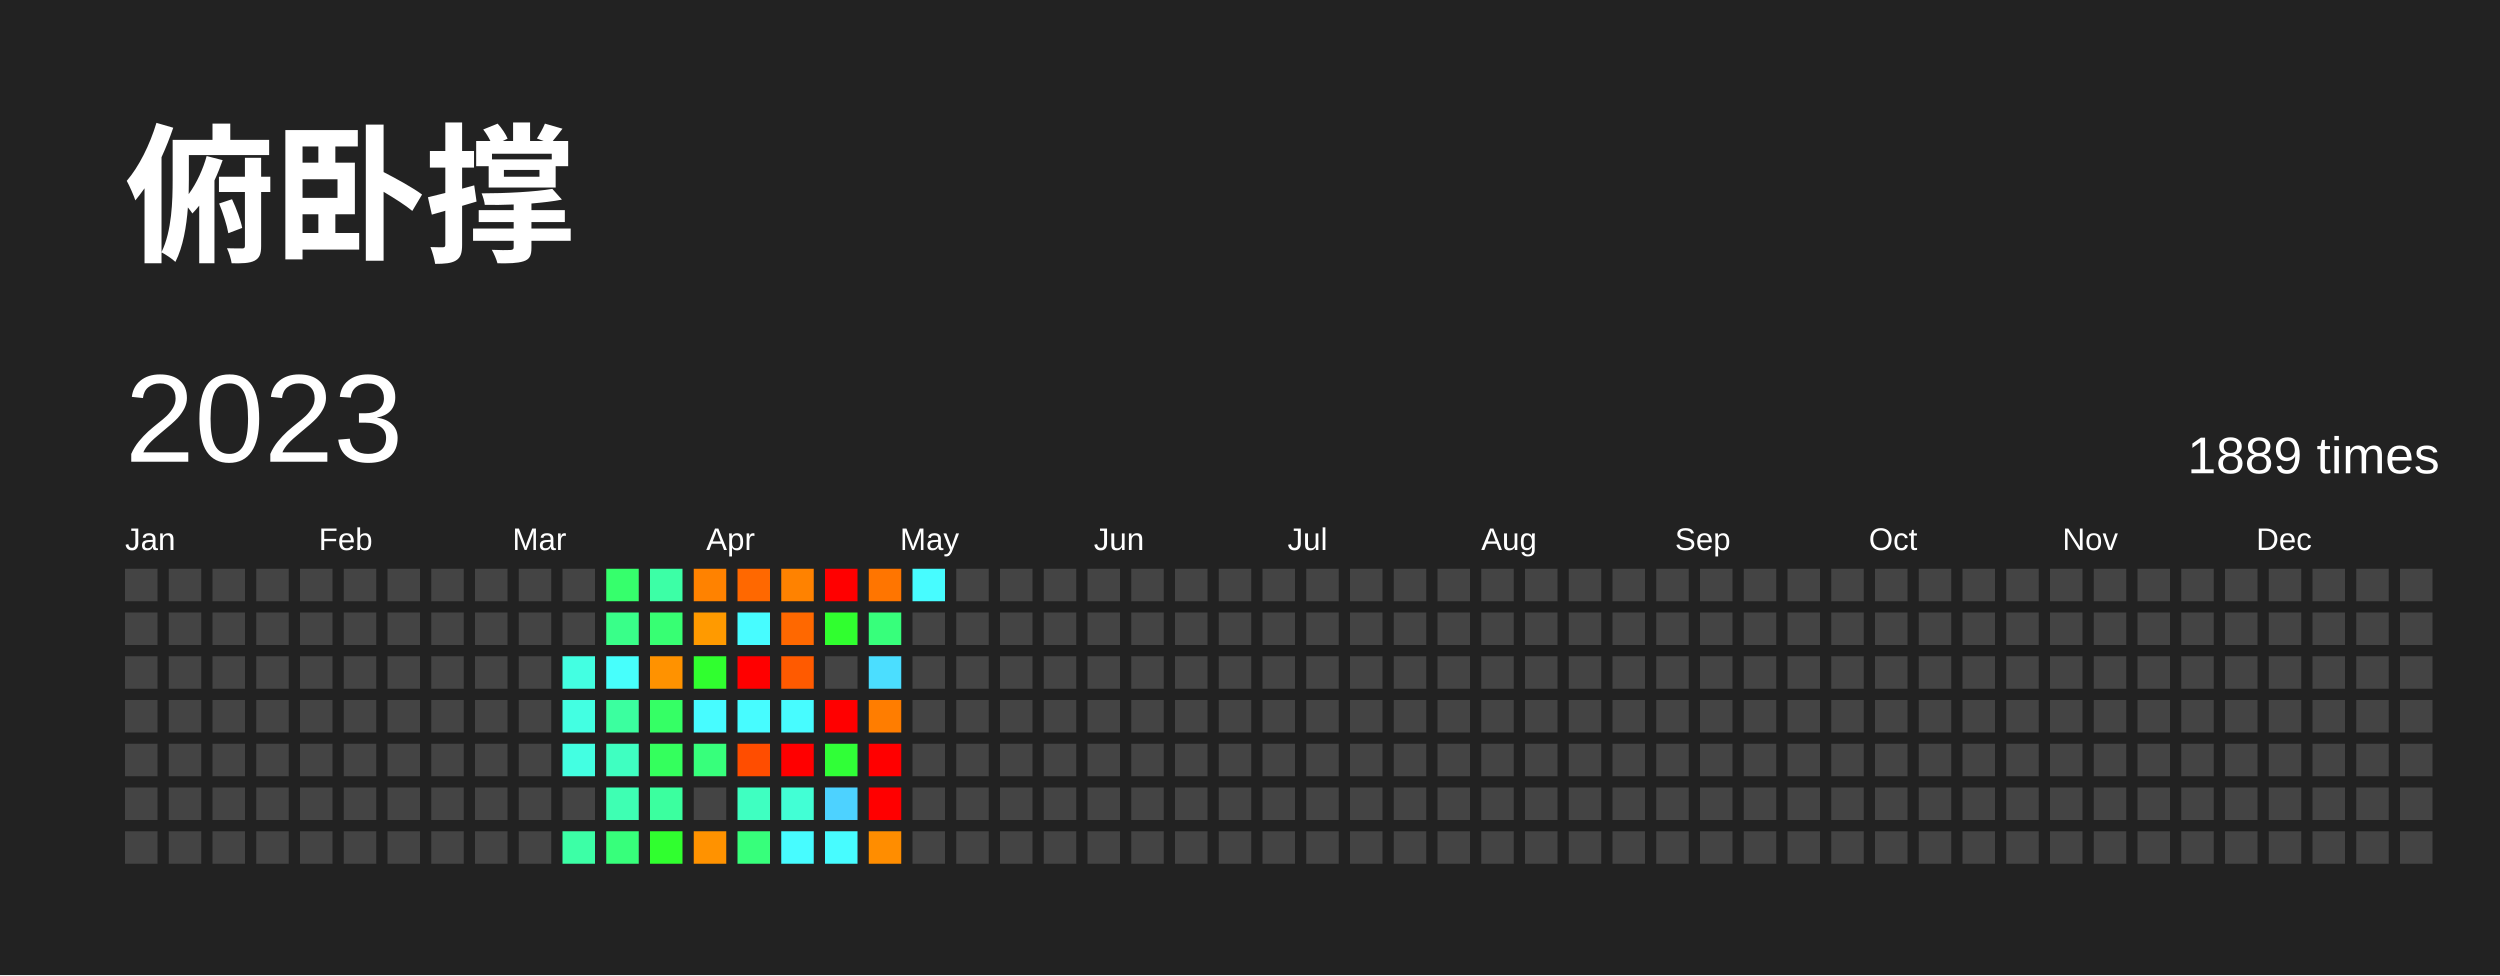
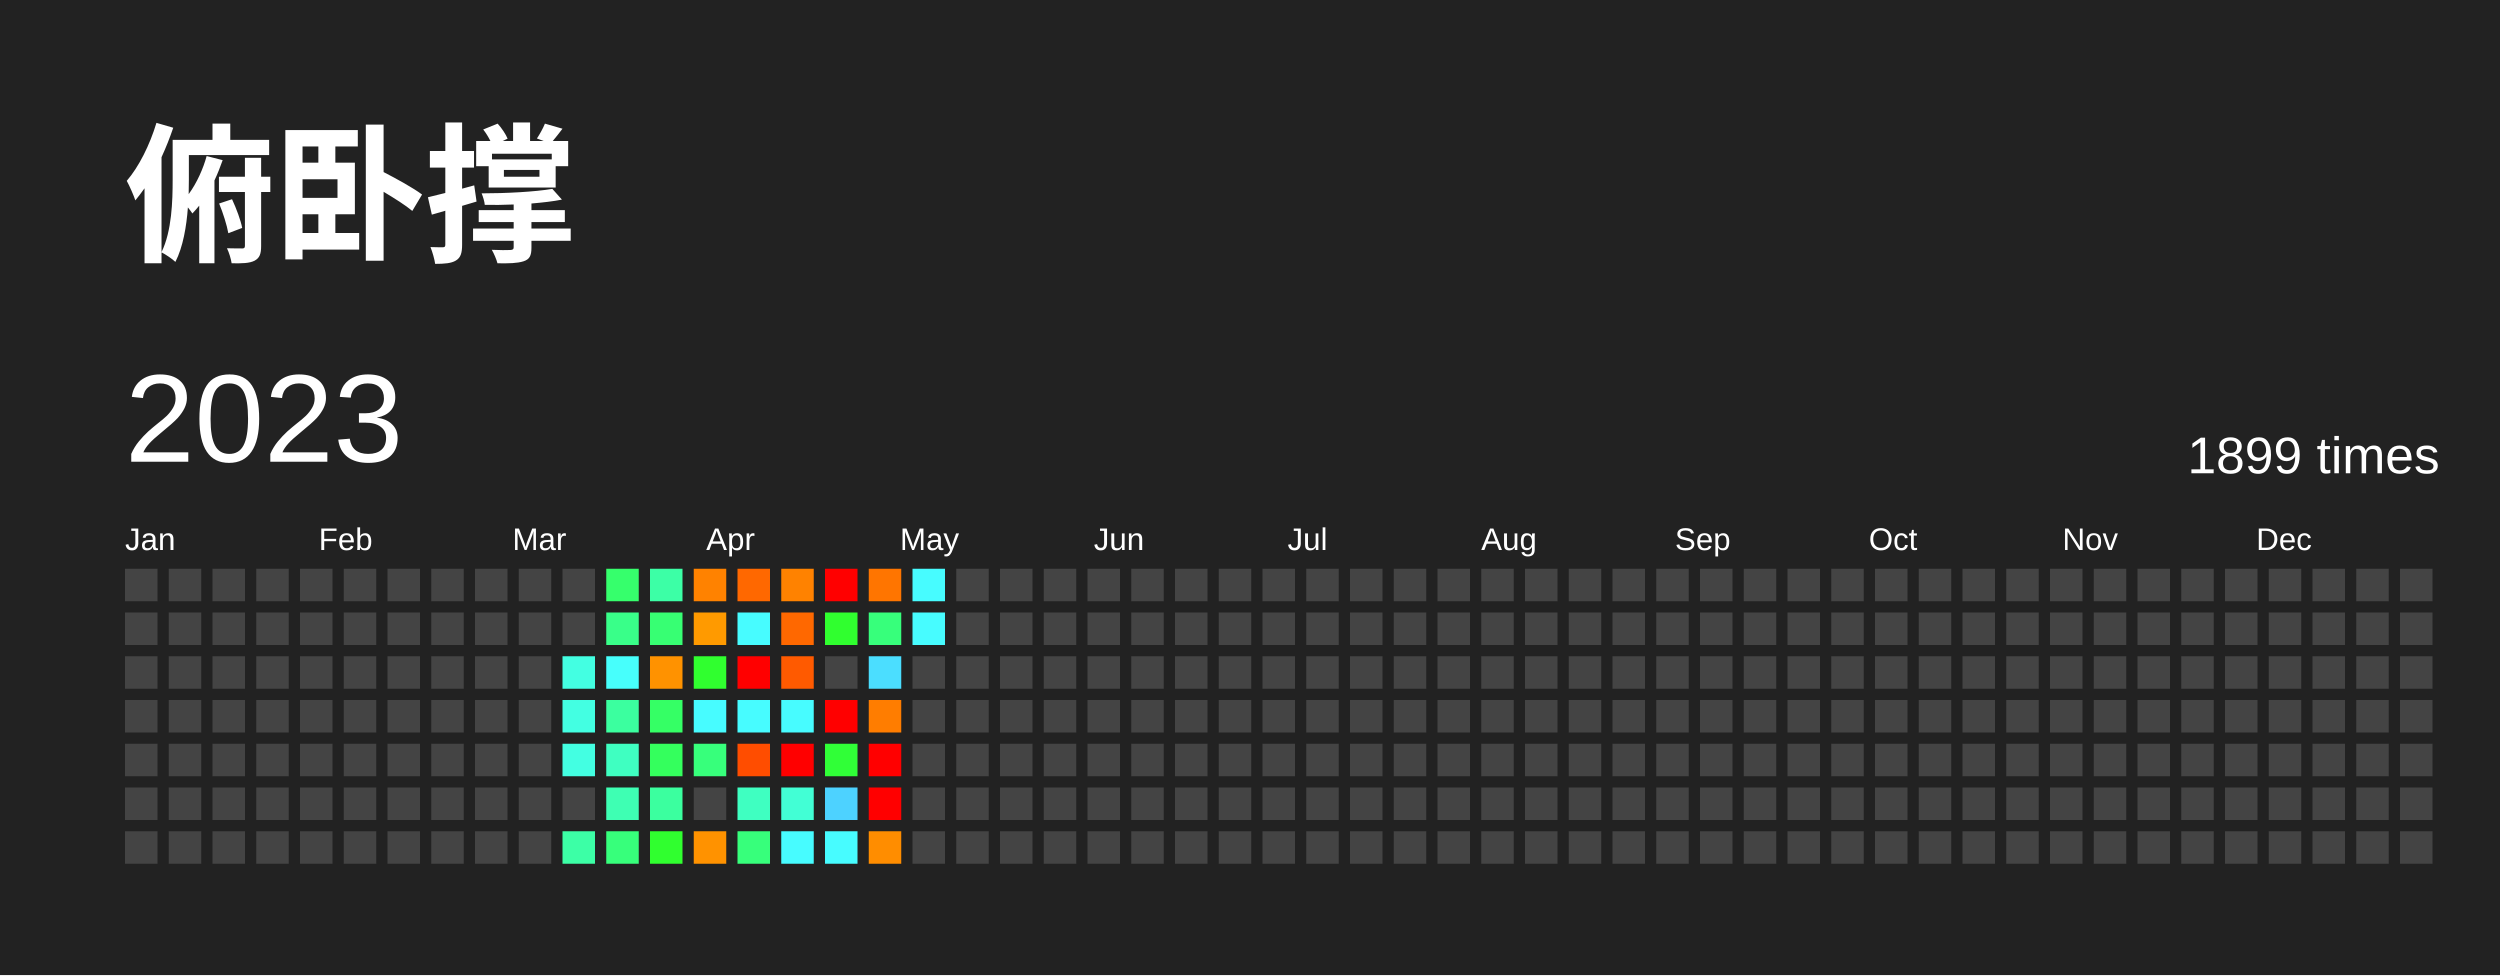
<svg xmlns="http://www.w3.org/2000/svg" baseProfile="full" height="78mm" version="1.1" viewBox="0,0,200,78" width="200mm">
  <defs />
  <rect fill="#222222" height="78" width="200" x="0" y="0" />
  <text fill="#FFFFFF" style="font-size:12px; font-family:Arial; font-weight:bold;" x="10" y="20">俯卧撑</text>
  <text dominant-baseline="hanging" fill="#FFFFFF" style="font-size:10.0px; font-family:Arial;" x="10" y="30">2023</text>
-   <text dominant-baseline="hanging" fill="#FFFFFF" style="font-size:4.125px; font-family:Arial;" x="175" y="35">1889 times</text>
+   <text dominant-baseline="hanging" fill="#FFFFFF" style="font-size:4.125px; font-family:Arial;" x="175" y="35">1899 times</text>
  <text fill="#FFFFFF" style="font-size:2.5px; font-family:Arial" x="10.0" y="44">Jan</text>
  <text fill="#FFFFFF" style="font-size:2.5px; font-family:Arial" x="25.5" y="44">Feb</text>
  <text fill="#FFFFFF" style="font-size:2.5px; font-family:Arial" x="41.0" y="44">Mar</text>
  <text fill="#FFFFFF" style="font-size:2.5px; font-family:Arial" x="56.5" y="44">Apr</text>
  <text fill="#FFFFFF" style="font-size:2.5px; font-family:Arial" x="72.0" y="44">May</text>
  <text fill="#FFFFFF" style="font-size:2.5px; font-family:Arial" x="87.5" y="44">Jun</text>
  <text fill="#FFFFFF" style="font-size:2.5px; font-family:Arial" x="103.0" y="44">Jul</text>
  <text fill="#FFFFFF" style="font-size:2.5px; font-family:Arial" x="118.5" y="44">Aug</text>
  <text fill="#FFFFFF" style="font-size:2.5px; font-family:Arial" x="134.0" y="44">Sep</text>
  <text fill="#FFFFFF" style="font-size:2.5px; font-family:Arial" x="149.5" y="44">Oct</text>
  <text fill="#FFFFFF" style="font-size:2.5px; font-family:Arial" x="165.0" y="44">Nov</text>
  <text fill="#FFFFFF" style="font-size:2.5px; font-family:Arial" x="180.5" y="44">Dec</text>
  <rect fill="#444444" height="2.6" width="2.6" x="10.0" y="45.5" />
  <rect fill="#444444" height="2.6" width="2.6" x="10.0" y="49.0" />
  <rect fill="#444444" height="2.6" width="2.6" x="10.0" y="52.5" />
  <rect fill="#444444" height="2.6" width="2.6" x="10.0" y="56.0" />
  <rect fill="#444444" height="2.6" width="2.6" x="10.0" y="59.5" />
  <rect fill="#444444" height="2.6" width="2.6" x="10.0" y="63.0" />
  <rect fill="#444444" height="2.6" width="2.6" x="10.0" y="66.5" />
  <rect fill="#444444" height="2.6" width="2.6" x="13.5" y="45.5" />
  <rect fill="#444444" height="2.6" width="2.6" x="13.5" y="49.0" />
  <rect fill="#444444" height="2.6" width="2.6" x="13.5" y="52.5" />
  <rect fill="#444444" height="2.6" width="2.6" x="13.5" y="56.0" />
  <rect fill="#444444" height="2.6" width="2.6" x="13.5" y="59.5" />
  <rect fill="#444444" height="2.6" width="2.6" x="13.5" y="63.0" />
  <rect fill="#444444" height="2.6" width="2.6" x="13.5" y="66.5" />
  <rect fill="#444444" height="2.6" width="2.6" x="17.0" y="45.5" />
  <rect fill="#444444" height="2.6" width="2.6" x="17.0" y="49.0" />
  <rect fill="#444444" height="2.6" width="2.6" x="17.0" y="52.5" />
  <rect fill="#444444" height="2.6" width="2.6" x="17.0" y="56.0" />
  <rect fill="#444444" height="2.6" width="2.6" x="17.0" y="59.5" />
  <rect fill="#444444" height="2.6" width="2.6" x="17.0" y="63.0" />
  <rect fill="#444444" height="2.6" width="2.6" x="17.0" y="66.5" />
  <rect fill="#444444" height="2.6" width="2.6" x="20.5" y="45.5" />
  <rect fill="#444444" height="2.6" width="2.6" x="20.5" y="49.0" />
  <rect fill="#444444" height="2.6" width="2.6" x="20.5" y="52.5" />
  <rect fill="#444444" height="2.6" width="2.6" x="20.5" y="56.0" />
  <rect fill="#444444" height="2.6" width="2.6" x="20.5" y="59.5" />
  <rect fill="#444444" height="2.6" width="2.6" x="20.5" y="63.0" />
  <rect fill="#444444" height="2.6" width="2.6" x="20.5" y="66.5" />
  <rect fill="#444444" height="2.6" width="2.6" x="24.0" y="45.5" />
  <rect fill="#444444" height="2.6" width="2.6" x="24.0" y="49.0" />
  <rect fill="#444444" height="2.6" width="2.6" x="24.0" y="52.5" />
  <rect fill="#444444" height="2.6" width="2.6" x="24.0" y="56.0" />
  <rect fill="#444444" height="2.6" width="2.6" x="24.0" y="59.5" />
  <rect fill="#444444" height="2.6" width="2.6" x="24.0" y="63.0" />
  <rect fill="#444444" height="2.6" width="2.6" x="24.0" y="66.5" />
  <rect fill="#444444" height="2.6" width="2.6" x="27.5" y="45.5" />
  <rect fill="#444444" height="2.6" width="2.6" x="27.5" y="49.0" />
  <rect fill="#444444" height="2.6" width="2.6" x="27.5" y="52.5" />
  <rect fill="#444444" height="2.6" width="2.6" x="27.5" y="56.0" />
  <rect fill="#444444" height="2.6" width="2.6" x="27.5" y="59.5" />
  <rect fill="#444444" height="2.6" width="2.6" x="27.5" y="63.0" />
  <rect fill="#444444" height="2.6" width="2.6" x="27.5" y="66.5" />
  <rect fill="#444444" height="2.6" width="2.6" x="31.0" y="45.5" />
  <rect fill="#444444" height="2.6" width="2.6" x="31.0" y="49.0" />
  <rect fill="#444444" height="2.6" width="2.6" x="31.0" y="52.5" />
  <rect fill="#444444" height="2.6" width="2.6" x="31.0" y="56.0" />
  <rect fill="#444444" height="2.6" width="2.6" x="31.0" y="59.5" />
  <rect fill="#444444" height="2.6" width="2.6" x="31.0" y="63.0" />
  <rect fill="#444444" height="2.6" width="2.6" x="31.0" y="66.5" />
  <rect fill="#444444" height="2.6" width="2.6" x="34.5" y="45.5" />
  <rect fill="#444444" height="2.6" width="2.6" x="34.5" y="49.0" />
  <rect fill="#444444" height="2.6" width="2.6" x="34.5" y="52.5" />
  <rect fill="#444444" height="2.6" width="2.6" x="34.5" y="56.0" />
  <rect fill="#444444" height="2.6" width="2.6" x="34.5" y="59.5" />
  <rect fill="#444444" height="2.6" width="2.6" x="34.5" y="63.0" />
  <rect fill="#444444" height="2.6" width="2.6" x="34.5" y="66.5" />
  <rect fill="#444444" height="2.6" width="2.6" x="38.0" y="45.5" />
  <rect fill="#444444" height="2.6" width="2.6" x="38.0" y="49.0" />
  <rect fill="#444444" height="2.6" width="2.6" x="38.0" y="52.5" />
  <rect fill="#444444" height="2.6" width="2.6" x="38.0" y="56.0" />
  <rect fill="#444444" height="2.6" width="2.6" x="38.0" y="59.5" />
  <rect fill="#444444" height="2.6" width="2.6" x="38.0" y="63.0" />
  <rect fill="#444444" height="2.6" width="2.6" x="38.0" y="66.5" />
  <rect fill="#444444" height="2.6" width="2.6" x="41.5" y="45.5" />
  <rect fill="#444444" height="2.6" width="2.6" x="41.5" y="49.0" />
  <rect fill="#444444" height="2.6" width="2.6" x="41.5" y="52.5" />
  <rect fill="#444444" height="2.6" width="2.6" x="41.5" y="56.0" />
  <rect fill="#444444" height="2.6" width="2.6" x="41.5" y="59.5" />
  <rect fill="#444444" height="2.6" width="2.6" x="41.5" y="63.0" />
  <rect fill="#444444" height="2.6" width="2.6" x="41.5" y="66.5" />
  <rect fill="#444444" height="2.6" width="2.6" x="45.0" y="45.5" />
  <rect fill="#444444" height="2.6" width="2.6" x="45.0" y="49.0" />
  <rect fill="#43ffe2" height="2.6" width="2.6" x="45.0" y="52.5" />
  <rect fill="#43ffe2" height="2.6" width="2.6" x="45.0" y="56.0" />
  <rect fill="#43ffe2" height="2.6" width="2.6" x="45.0" y="59.5" />
  <rect fill="#444444" height="2.6" width="2.6" x="45.0" y="63.0" />
  <rect fill="#3cffa6" height="2.6" width="2.6" x="45.0" y="66.5" />
  <rect fill="#36ff6c" height="2.6" width="2.6" x="48.5" y="45.5" />
  <rect fill="#39ff89" height="2.6" width="2.6" x="48.5" y="49.0" />
  <rect fill="#47fffc" height="2.6" width="2.6" x="48.5" y="52.5" />
  <rect fill="#3bff9f" height="2.6" width="2.6" x="48.5" y="56.0" />
  <rect fill="#3fffc1" height="2.6" width="2.6" x="48.5" y="59.5" />
  <rect fill="#3effb3" height="2.6" width="2.6" x="48.5" y="63.0" />
  <rect fill="#37ff7b" height="2.6" width="2.6" x="48.5" y="66.5" />
  <rect fill="#3cffa6" height="2.6" width="2.6" x="52.0" y="45.5" />
  <rect fill="#37ff73" height="2.6" width="2.6" x="52.0" y="49.0" />
  <rect fill="#ff9200" height="2.6" width="2.6" x="52.0" y="52.5" />
  <rect fill="#35ff65" height="2.6" width="2.6" x="52.0" y="56.0" />
  <rect fill="#34ff5d" height="2.6" width="2.6" x="52.0" y="59.5" />
  <rect fill="#3bff9f" height="2.6" width="2.6" x="52.0" y="63.0" />
  <rect fill="#30ff2f" height="2.6" width="2.6" x="52.0" y="66.5" />
  <rect fill="#ff8200" height="2.6" width="2.6" x="55.5" y="45.5" />
  <rect fill="#ff9a00" height="2.6" width="2.6" x="55.5" y="49.0" />
  <rect fill="#30ff2f" height="2.6" width="2.6" x="55.5" y="52.5" />
  <rect fill="#47fcff" height="2.6" width="2.6" x="55.5" y="56.0" />
  <rect fill="#37ff7b" height="2.6" width="2.6" x="55.5" y="59.5" />
  <rect fill="#444444" height="2.6" width="2.6" x="55.5" y="63.0" />
  <rect fill="#ff9200" height="2.6" width="2.6" x="55.5" y="66.5" />
  <rect fill="#ff6800" height="2.6" width="2.6" x="59.0" y="45.5" />
  <rect fill="#47fcff" height="2.6" width="2.6" x="59.0" y="49.0" />
  <rect fill="red" height="2.6" width="2.6" x="59.0" y="52.5" />
  <rect fill="#47fcff" height="2.6" width="2.6" x="59.0" y="56.0" />
  <rect fill="#ff4d00" height="2.6" width="2.6" x="59.0" y="59.5" />
  <rect fill="#3fffc1" height="2.6" width="2.6" x="59.0" y="63.0" />
  <rect fill="#37ff7b" height="2.6" width="2.6" x="59.0" y="66.5" />
  <rect fill="#ff8200" height="2.6" width="2.6" x="62.5" y="45.5" />
  <rect fill="#ff6800" height="2.6" width="2.6" x="62.5" y="49.0" />
  <rect fill="#ff5a00" height="2.6" width="2.6" x="62.5" y="52.5" />
  <rect fill="#47fcff" height="2.6" width="2.6" x="62.5" y="56.0" />
  <rect fill="red" height="2.6" width="2.6" x="62.5" y="59.5" />
  <rect fill="#42ffd5" height="2.6" width="2.6" x="62.5" y="63.0" />
  <rect fill="#47fcff" height="2.6" width="2.6" x="62.5" y="66.5" />
  <rect fill="red" height="2.6" width="2.6" x="66.0" y="45.5" />
  <rect fill="#30ff2f" height="2.6" width="2.6" x="66.0" y="49.0" />
  <rect fill="#444444" height="2.6" width="2.6" x="66.0" y="52.5" />
  <rect fill="red" height="2.6" width="2.6" x="66.0" y="56.0" />
  <rect fill="#30ff37" height="2.6" width="2.6" x="66.0" y="59.5" />
  <rect fill="#4dd2ff" height="2.6" width="2.6" x="66.0" y="63.0" />
  <rect fill="#47fcff" height="2.6" width="2.6" x="66.0" y="66.5" />
  <rect fill="#ff7500" height="2.6" width="2.6" x="69.5" y="45.5" />
  <rect fill="#37ff7b" height="2.6" width="2.6" x="69.5" y="49.0" />
  <rect fill="#4bdeff" height="2.6" width="2.6" x="69.5" y="52.5" />
  <rect fill="#ff7d00" height="2.6" width="2.6" x="69.5" y="56.0" />
  <rect fill="red" height="2.6" width="2.6" x="69.5" y="59.5" />
  <rect fill="red" height="2.6" width="2.6" x="69.5" y="63.0" />
  <rect fill="#ff8d00" height="2.6" width="2.6" x="69.5" y="66.5" />
  <rect fill="#47fcff" height="2.6" width="2.6" x="73.0" y="45.5" />
-   <rect fill="#444444" height="2.6" width="2.6" x="73.0" y="49.0" />
+   <rect fill="#47fcff" height="2.6" width="2.6" x="73.0" y="49.0" />
  <rect fill="#444444" height="2.6" width="2.6" x="73.0" y="52.5" />
  <rect fill="#444444" height="2.6" width="2.6" x="73.0" y="56.0" />
  <rect fill="#444444" height="2.6" width="2.6" x="73.0" y="59.5" />
  <rect fill="#444444" height="2.6" width="2.6" x="73.0" y="63.0" />
  <rect fill="#444444" height="2.6" width="2.6" x="73.0" y="66.5" />
  <rect fill="#444444" height="2.6" width="2.6" x="76.5" y="45.5" />
  <rect fill="#444444" height="2.6" width="2.6" x="76.5" y="49.0" />
  <rect fill="#444444" height="2.6" width="2.6" x="76.5" y="52.5" />
  <rect fill="#444444" height="2.6" width="2.6" x="76.5" y="56.0" />
  <rect fill="#444444" height="2.6" width="2.6" x="76.5" y="59.5" />
  <rect fill="#444444" height="2.6" width="2.6" x="76.5" y="63.0" />
  <rect fill="#444444" height="2.6" width="2.6" x="76.5" y="66.5" />
  <rect fill="#444444" height="2.6" width="2.6" x="80.0" y="45.5" />
  <rect fill="#444444" height="2.6" width="2.6" x="80.0" y="49.0" />
  <rect fill="#444444" height="2.6" width="2.6" x="80.0" y="52.5" />
  <rect fill="#444444" height="2.6" width="2.6" x="80.0" y="56.0" />
  <rect fill="#444444" height="2.6" width="2.6" x="80.0" y="59.5" />
  <rect fill="#444444" height="2.6" width="2.6" x="80.0" y="63.0" />
  <rect fill="#444444" height="2.6" width="2.6" x="80.0" y="66.5" />
  <rect fill="#444444" height="2.6" width="2.6" x="83.5" y="45.5" />
  <rect fill="#444444" height="2.6" width="2.6" x="83.5" y="49.0" />
  <rect fill="#444444" height="2.6" width="2.6" x="83.5" y="52.5" />
  <rect fill="#444444" height="2.6" width="2.6" x="83.5" y="56.0" />
  <rect fill="#444444" height="2.6" width="2.6" x="83.5" y="59.5" />
  <rect fill="#444444" height="2.6" width="2.6" x="83.5" y="63.0" />
  <rect fill="#444444" height="2.6" width="2.6" x="83.5" y="66.5" />
  <rect fill="#444444" height="2.6" width="2.6" x="87.0" y="45.5" />
  <rect fill="#444444" height="2.6" width="2.6" x="87.0" y="49.0" />
  <rect fill="#444444" height="2.6" width="2.6" x="87.0" y="52.5" />
  <rect fill="#444444" height="2.6" width="2.6" x="87.0" y="56.0" />
  <rect fill="#444444" height="2.6" width="2.6" x="87.0" y="59.5" />
  <rect fill="#444444" height="2.6" width="2.6" x="87.0" y="63.0" />
  <rect fill="#444444" height="2.6" width="2.6" x="87.0" y="66.5" />
  <rect fill="#444444" height="2.6" width="2.6" x="90.5" y="45.5" />
  <rect fill="#444444" height="2.6" width="2.6" x="90.5" y="49.0" />
  <rect fill="#444444" height="2.6" width="2.6" x="90.5" y="52.5" />
  <rect fill="#444444" height="2.6" width="2.6" x="90.5" y="56.0" />
  <rect fill="#444444" height="2.6" width="2.6" x="90.5" y="59.5" />
  <rect fill="#444444" height="2.6" width="2.6" x="90.5" y="63.0" />
  <rect fill="#444444" height="2.6" width="2.6" x="90.5" y="66.5" />
  <rect fill="#444444" height="2.6" width="2.6" x="94.0" y="45.5" />
  <rect fill="#444444" height="2.6" width="2.6" x="94.0" y="49.0" />
  <rect fill="#444444" height="2.6" width="2.6" x="94.0" y="52.5" />
  <rect fill="#444444" height="2.6" width="2.6" x="94.0" y="56.0" />
  <rect fill="#444444" height="2.6" width="2.6" x="94.0" y="59.5" />
  <rect fill="#444444" height="2.6" width="2.6" x="94.0" y="63.0" />
  <rect fill="#444444" height="2.6" width="2.6" x="94.0" y="66.5" />
  <rect fill="#444444" height="2.6" width="2.6" x="97.5" y="45.5" />
  <rect fill="#444444" height="2.6" width="2.6" x="97.5" y="49.0" />
  <rect fill="#444444" height="2.6" width="2.6" x="97.5" y="52.5" />
  <rect fill="#444444" height="2.6" width="2.6" x="97.5" y="56.0" />
  <rect fill="#444444" height="2.6" width="2.6" x="97.5" y="59.5" />
  <rect fill="#444444" height="2.6" width="2.6" x="97.5" y="63.0" />
  <rect fill="#444444" height="2.6" width="2.6" x="97.5" y="66.5" />
  <rect fill="#444444" height="2.6" width="2.6" x="101.0" y="45.5" />
  <rect fill="#444444" height="2.6" width="2.6" x="101.0" y="49.0" />
  <rect fill="#444444" height="2.6" width="2.6" x="101.0" y="52.5" />
  <rect fill="#444444" height="2.6" width="2.6" x="101.0" y="56.0" />
  <rect fill="#444444" height="2.6" width="2.6" x="101.0" y="59.5" />
  <rect fill="#444444" height="2.6" width="2.6" x="101.0" y="63.0" />
  <rect fill="#444444" height="2.6" width="2.6" x="101.0" y="66.5" />
  <rect fill="#444444" height="2.6" width="2.6" x="104.5" y="45.5" />
  <rect fill="#444444" height="2.6" width="2.6" x="104.5" y="49.0" />
  <rect fill="#444444" height="2.6" width="2.6" x="104.5" y="52.5" />
  <rect fill="#444444" height="2.6" width="2.6" x="104.5" y="56.0" />
  <rect fill="#444444" height="2.6" width="2.6" x="104.5" y="59.5" />
  <rect fill="#444444" height="2.6" width="2.6" x="104.5" y="63.0" />
  <rect fill="#444444" height="2.6" width="2.6" x="104.5" y="66.5" />
  <rect fill="#444444" height="2.6" width="2.6" x="108.0" y="45.5" />
  <rect fill="#444444" height="2.6" width="2.6" x="108.0" y="49.0" />
  <rect fill="#444444" height="2.6" width="2.6" x="108.0" y="52.5" />
  <rect fill="#444444" height="2.6" width="2.6" x="108.0" y="56.0" />
  <rect fill="#444444" height="2.6" width="2.6" x="108.0" y="59.5" />
  <rect fill="#444444" height="2.6" width="2.6" x="108.0" y="63.0" />
  <rect fill="#444444" height="2.6" width="2.6" x="108.0" y="66.5" />
  <rect fill="#444444" height="2.6" width="2.6" x="111.5" y="45.5" />
  <rect fill="#444444" height="2.6" width="2.6" x="111.5" y="49.0" />
  <rect fill="#444444" height="2.6" width="2.6" x="111.5" y="52.5" />
  <rect fill="#444444" height="2.6" width="2.6" x="111.5" y="56.0" />
  <rect fill="#444444" height="2.6" width="2.6" x="111.5" y="59.5" />
  <rect fill="#444444" height="2.6" width="2.6" x="111.5" y="63.0" />
  <rect fill="#444444" height="2.6" width="2.6" x="111.5" y="66.5" />
  <rect fill="#444444" height="2.6" width="2.6" x="115.0" y="45.5" />
  <rect fill="#444444" height="2.6" width="2.6" x="115.0" y="49.0" />
  <rect fill="#444444" height="2.6" width="2.6" x="115.0" y="52.5" />
  <rect fill="#444444" height="2.6" width="2.6" x="115.0" y="56.0" />
  <rect fill="#444444" height="2.6" width="2.6" x="115.0" y="59.5" />
  <rect fill="#444444" height="2.6" width="2.6" x="115.0" y="63.0" />
  <rect fill="#444444" height="2.6" width="2.6" x="115.0" y="66.5" />
  <rect fill="#444444" height="2.6" width="2.6" x="118.5" y="45.5" />
  <rect fill="#444444" height="2.6" width="2.6" x="118.5" y="49.0" />
  <rect fill="#444444" height="2.6" width="2.6" x="118.5" y="52.5" />
  <rect fill="#444444" height="2.6" width="2.6" x="118.5" y="56.0" />
  <rect fill="#444444" height="2.6" width="2.6" x="118.5" y="59.5" />
  <rect fill="#444444" height="2.6" width="2.6" x="118.5" y="63.0" />
  <rect fill="#444444" height="2.6" width="2.6" x="118.5" y="66.5" />
  <rect fill="#444444" height="2.6" width="2.6" x="122.0" y="45.5" />
  <rect fill="#444444" height="2.6" width="2.6" x="122.0" y="49.0" />
  <rect fill="#444444" height="2.6" width="2.6" x="122.0" y="52.5" />
  <rect fill="#444444" height="2.6" width="2.6" x="122.0" y="56.0" />
  <rect fill="#444444" height="2.6" width="2.6" x="122.0" y="59.5" />
  <rect fill="#444444" height="2.6" width="2.6" x="122.0" y="63.0" />
  <rect fill="#444444" height="2.6" width="2.6" x="122.0" y="66.5" />
  <rect fill="#444444" height="2.6" width="2.6" x="125.5" y="45.5" />
  <rect fill="#444444" height="2.6" width="2.6" x="125.5" y="49.0" />
  <rect fill="#444444" height="2.6" width="2.6" x="125.5" y="52.5" />
  <rect fill="#444444" height="2.6" width="2.6" x="125.5" y="56.0" />
  <rect fill="#444444" height="2.6" width="2.6" x="125.5" y="59.5" />
  <rect fill="#444444" height="2.6" width="2.6" x="125.5" y="63.0" />
  <rect fill="#444444" height="2.6" width="2.6" x="125.5" y="66.5" />
  <rect fill="#444444" height="2.6" width="2.6" x="129.0" y="45.5" />
  <rect fill="#444444" height="2.6" width="2.6" x="129.0" y="49.0" />
  <rect fill="#444444" height="2.6" width="2.6" x="129.0" y="52.5" />
  <rect fill="#444444" height="2.6" width="2.6" x="129.0" y="56.0" />
  <rect fill="#444444" height="2.6" width="2.6" x="129.0" y="59.5" />
  <rect fill="#444444" height="2.6" width="2.6" x="129.0" y="63.0" />
  <rect fill="#444444" height="2.6" width="2.6" x="129.0" y="66.5" />
  <rect fill="#444444" height="2.6" width="2.6" x="132.5" y="45.5" />
  <rect fill="#444444" height="2.6" width="2.6" x="132.5" y="49.0" />
  <rect fill="#444444" height="2.6" width="2.6" x="132.5" y="52.5" />
  <rect fill="#444444" height="2.6" width="2.6" x="132.5" y="56.0" />
  <rect fill="#444444" height="2.6" width="2.6" x="132.5" y="59.5" />
  <rect fill="#444444" height="2.6" width="2.6" x="132.5" y="63.0" />
  <rect fill="#444444" height="2.6" width="2.6" x="132.5" y="66.5" />
  <rect fill="#444444" height="2.6" width="2.6" x="136.0" y="45.5" />
  <rect fill="#444444" height="2.6" width="2.6" x="136.0" y="49.0" />
  <rect fill="#444444" height="2.6" width="2.6" x="136.0" y="52.5" />
  <rect fill="#444444" height="2.6" width="2.6" x="136.0" y="56.0" />
  <rect fill="#444444" height="2.6" width="2.6" x="136.0" y="59.5" />
  <rect fill="#444444" height="2.6" width="2.6" x="136.0" y="63.0" />
  <rect fill="#444444" height="2.6" width="2.6" x="136.0" y="66.5" />
  <rect fill="#444444" height="2.6" width="2.6" x="139.5" y="45.5" />
  <rect fill="#444444" height="2.6" width="2.6" x="139.5" y="49.0" />
  <rect fill="#444444" height="2.6" width="2.6" x="139.5" y="52.5" />
  <rect fill="#444444" height="2.6" width="2.6" x="139.5" y="56.0" />
  <rect fill="#444444" height="2.6" width="2.6" x="139.5" y="59.5" />
  <rect fill="#444444" height="2.6" width="2.6" x="139.5" y="63.0" />
  <rect fill="#444444" height="2.6" width="2.6" x="139.5" y="66.5" />
  <rect fill="#444444" height="2.6" width="2.6" x="143.0" y="45.5" />
  <rect fill="#444444" height="2.6" width="2.6" x="143.0" y="49.0" />
  <rect fill="#444444" height="2.6" width="2.6" x="143.0" y="52.5" />
  <rect fill="#444444" height="2.6" width="2.6" x="143.0" y="56.0" />
  <rect fill="#444444" height="2.6" width="2.6" x="143.0" y="59.5" />
  <rect fill="#444444" height="2.6" width="2.6" x="143.0" y="63.0" />
  <rect fill="#444444" height="2.6" width="2.6" x="143.0" y="66.5" />
  <rect fill="#444444" height="2.6" width="2.6" x="146.5" y="45.5" />
  <rect fill="#444444" height="2.6" width="2.6" x="146.5" y="49.0" />
  <rect fill="#444444" height="2.6" width="2.6" x="146.5" y="52.5" />
  <rect fill="#444444" height="2.6" width="2.6" x="146.5" y="56.0" />
  <rect fill="#444444" height="2.6" width="2.6" x="146.5" y="59.5" />
  <rect fill="#444444" height="2.6" width="2.6" x="146.5" y="63.0" />
  <rect fill="#444444" height="2.6" width="2.6" x="146.5" y="66.5" />
  <rect fill="#444444" height="2.6" width="2.6" x="150.0" y="45.5" />
  <rect fill="#444444" height="2.6" width="2.6" x="150.0" y="49.0" />
  <rect fill="#444444" height="2.6" width="2.6" x="150.0" y="52.5" />
  <rect fill="#444444" height="2.6" width="2.6" x="150.0" y="56.0" />
  <rect fill="#444444" height="2.6" width="2.6" x="150.0" y="59.5" />
  <rect fill="#444444" height="2.6" width="2.6" x="150.0" y="63.0" />
  <rect fill="#444444" height="2.6" width="2.6" x="150.0" y="66.5" />
  <rect fill="#444444" height="2.6" width="2.6" x="153.5" y="45.5" />
  <rect fill="#444444" height="2.6" width="2.6" x="153.5" y="49.0" />
  <rect fill="#444444" height="2.6" width="2.6" x="153.5" y="52.5" />
  <rect fill="#444444" height="2.6" width="2.6" x="153.5" y="56.0" />
  <rect fill="#444444" height="2.6" width="2.6" x="153.5" y="59.5" />
  <rect fill="#444444" height="2.6" width="2.6" x="153.5" y="63.0" />
  <rect fill="#444444" height="2.6" width="2.6" x="153.5" y="66.5" />
  <rect fill="#444444" height="2.6" width="2.6" x="157.0" y="45.5" />
  <rect fill="#444444" height="2.6" width="2.6" x="157.0" y="49.0" />
  <rect fill="#444444" height="2.6" width="2.6" x="157.0" y="52.5" />
  <rect fill="#444444" height="2.6" width="2.6" x="157.0" y="56.0" />
  <rect fill="#444444" height="2.6" width="2.6" x="157.0" y="59.5" />
  <rect fill="#444444" height="2.6" width="2.6" x="157.0" y="63.0" />
  <rect fill="#444444" height="2.6" width="2.6" x="157.0" y="66.5" />
  <rect fill="#444444" height="2.6" width="2.6" x="160.5" y="45.5" />
  <rect fill="#444444" height="2.6" width="2.6" x="160.5" y="49.0" />
  <rect fill="#444444" height="2.6" width="2.6" x="160.5" y="52.5" />
  <rect fill="#444444" height="2.6" width="2.6" x="160.5" y="56.0" />
  <rect fill="#444444" height="2.6" width="2.6" x="160.5" y="59.5" />
  <rect fill="#444444" height="2.6" width="2.6" x="160.5" y="63.0" />
  <rect fill="#444444" height="2.6" width="2.6" x="160.5" y="66.5" />
  <rect fill="#444444" height="2.6" width="2.6" x="164.0" y="45.5" />
  <rect fill="#444444" height="2.6" width="2.6" x="164.0" y="49.0" />
  <rect fill="#444444" height="2.6" width="2.6" x="164.0" y="52.5" />
  <rect fill="#444444" height="2.6" width="2.6" x="164.0" y="56.0" />
  <rect fill="#444444" height="2.6" width="2.6" x="164.0" y="59.5" />
  <rect fill="#444444" height="2.6" width="2.6" x="164.0" y="63.0" />
  <rect fill="#444444" height="2.6" width="2.6" x="164.0" y="66.5" />
  <rect fill="#444444" height="2.6" width="2.6" x="167.5" y="45.5" />
  <rect fill="#444444" height="2.6" width="2.6" x="167.5" y="49.0" />
  <rect fill="#444444" height="2.6" width="2.6" x="167.5" y="52.5" />
  <rect fill="#444444" height="2.6" width="2.6" x="167.5" y="56.0" />
  <rect fill="#444444" height="2.6" width="2.6" x="167.5" y="59.5" />
  <rect fill="#444444" height="2.6" width="2.6" x="167.5" y="63.0" />
  <rect fill="#444444" height="2.6" width="2.6" x="167.5" y="66.5" />
  <rect fill="#444444" height="2.6" width="2.6" x="171.0" y="45.5" />
  <rect fill="#444444" height="2.6" width="2.6" x="171.0" y="49.0" />
  <rect fill="#444444" height="2.6" width="2.6" x="171.0" y="52.5" />
  <rect fill="#444444" height="2.6" width="2.6" x="171.0" y="56.0" />
  <rect fill="#444444" height="2.6" width="2.6" x="171.0" y="59.5" />
  <rect fill="#444444" height="2.6" width="2.6" x="171.0" y="63.0" />
  <rect fill="#444444" height="2.6" width="2.6" x="171.0" y="66.5" />
  <rect fill="#444444" height="2.6" width="2.6" x="174.5" y="45.5" />
  <rect fill="#444444" height="2.6" width="2.6" x="174.5" y="49.0" />
  <rect fill="#444444" height="2.6" width="2.6" x="174.5" y="52.5" />
  <rect fill="#444444" height="2.6" width="2.6" x="174.5" y="56.0" />
  <rect fill="#444444" height="2.6" width="2.6" x="174.5" y="59.5" />
  <rect fill="#444444" height="2.6" width="2.6" x="174.5" y="63.0" />
  <rect fill="#444444" height="2.6" width="2.6" x="174.5" y="66.5" />
  <rect fill="#444444" height="2.6" width="2.6" x="178.0" y="45.5" />
  <rect fill="#444444" height="2.6" width="2.6" x="178.0" y="49.0" />
  <rect fill="#444444" height="2.6" width="2.6" x="178.0" y="52.5" />
  <rect fill="#444444" height="2.6" width="2.6" x="178.0" y="56.0" />
  <rect fill="#444444" height="2.6" width="2.6" x="178.0" y="59.5" />
  <rect fill="#444444" height="2.6" width="2.6" x="178.0" y="63.0" />
  <rect fill="#444444" height="2.6" width="2.6" x="178.0" y="66.5" />
  <rect fill="#444444" height="2.6" width="2.6" x="181.5" y="45.5" />
  <rect fill="#444444" height="2.6" width="2.6" x="181.5" y="49.0" />
  <rect fill="#444444" height="2.6" width="2.6" x="181.5" y="52.5" />
  <rect fill="#444444" height="2.6" width="2.6" x="181.5" y="56.0" />
  <rect fill="#444444" height="2.6" width="2.6" x="181.5" y="59.5" />
  <rect fill="#444444" height="2.6" width="2.6" x="181.5" y="63.0" />
  <rect fill="#444444" height="2.6" width="2.6" x="181.5" y="66.5" />
  <rect fill="#444444" height="2.6" width="2.6" x="185.0" y="45.5" />
  <rect fill="#444444" height="2.6" width="2.6" x="185.0" y="49.0" />
  <rect fill="#444444" height="2.6" width="2.6" x="185.0" y="52.5" />
  <rect fill="#444444" height="2.6" width="2.6" x="185.0" y="56.0" />
  <rect fill="#444444" height="2.6" width="2.6" x="185.0" y="59.5" />
  <rect fill="#444444" height="2.6" width="2.6" x="185.0" y="63.0" />
  <rect fill="#444444" height="2.6" width="2.6" x="185.0" y="66.5" />
  <rect fill="#444444" height="2.6" width="2.6" x="188.5" y="45.5" />
  <rect fill="#444444" height="2.6" width="2.6" x="188.5" y="49.0" />
  <rect fill="#444444" height="2.6" width="2.6" x="188.5" y="52.5" />
  <rect fill="#444444" height="2.6" width="2.6" x="188.5" y="56.0" />
  <rect fill="#444444" height="2.6" width="2.6" x="188.5" y="59.5" />
  <rect fill="#444444" height="2.6" width="2.6" x="188.5" y="63.0" />
  <rect fill="#444444" height="2.6" width="2.6" x="188.5" y="66.5" />
  <rect fill="#444444" height="2.6" width="2.6" x="192.0" y="45.5" />
  <rect fill="#444444" height="2.6" width="2.6" x="192.0" y="49.0" />
  <rect fill="#444444" height="2.6" width="2.6" x="192.0" y="52.5" />
  <rect fill="#444444" height="2.6" width="2.6" x="192.0" y="56.0" />
  <rect fill="#444444" height="2.6" width="2.6" x="192.0" y="59.5" />
  <rect fill="#444444" height="2.6" width="2.6" x="192.0" y="63.0" />
  <rect fill="#444444" height="2.6" width="2.6" x="192.0" y="66.5" />
</svg>
